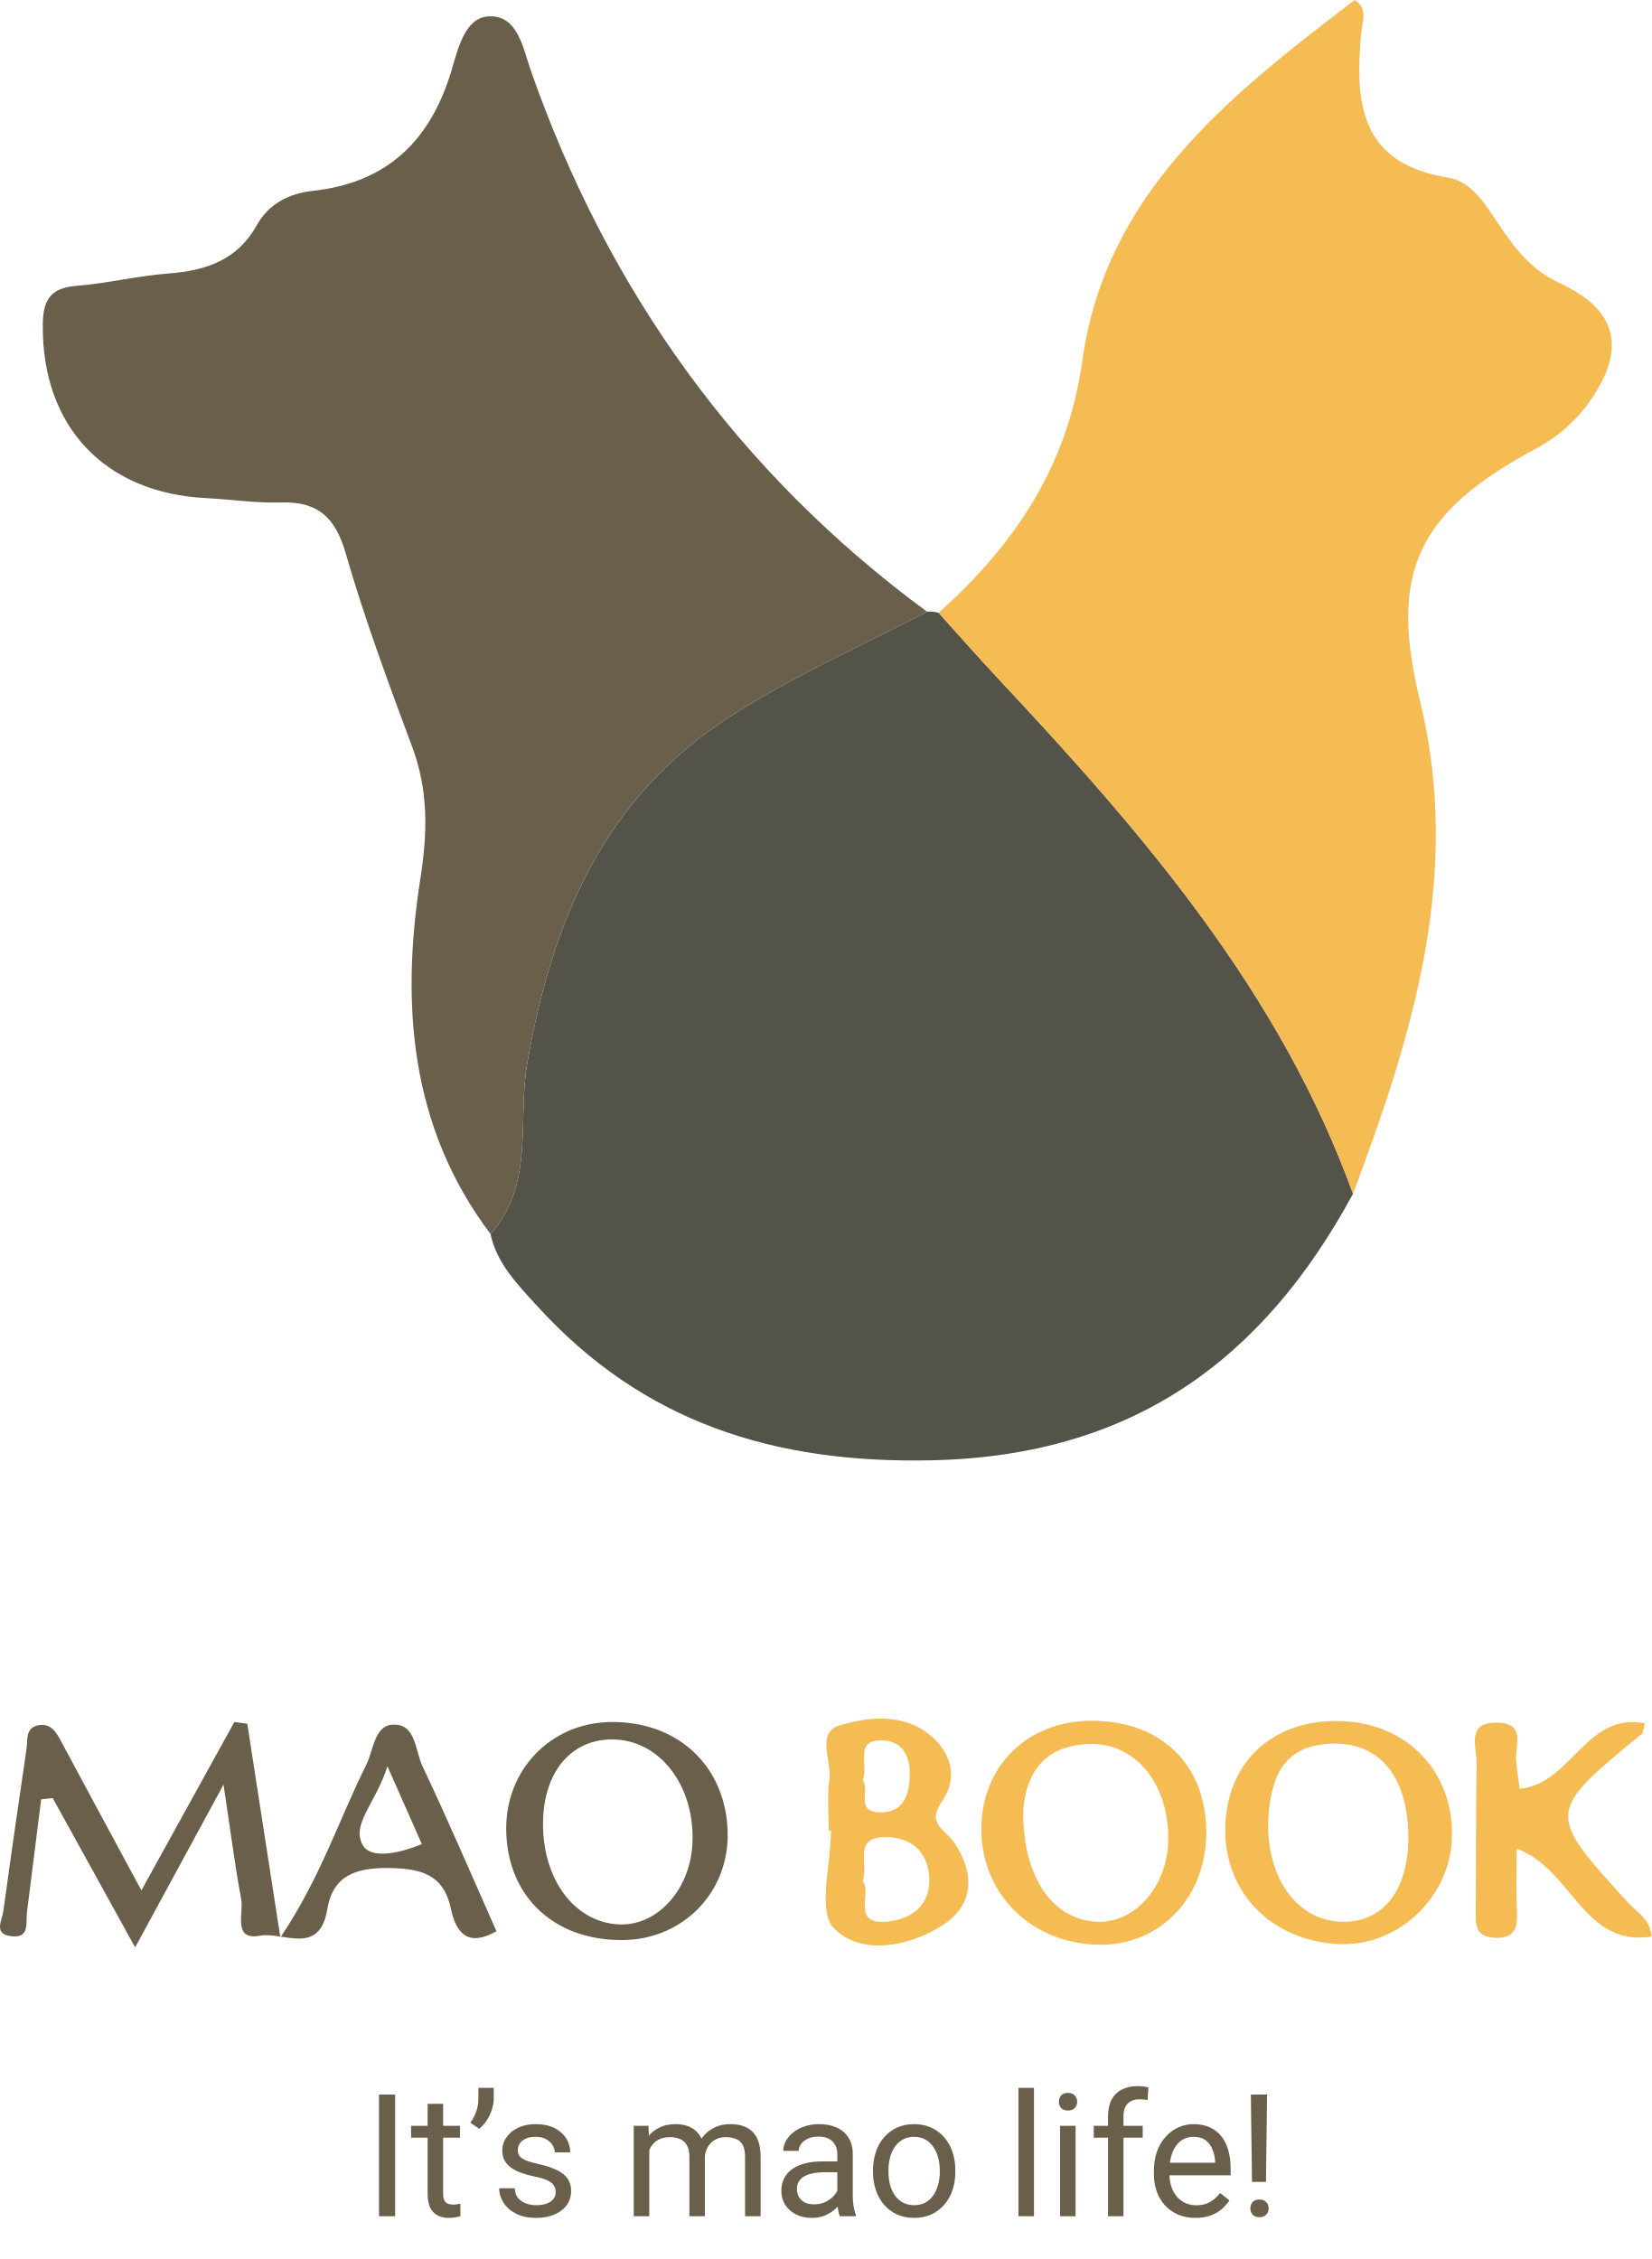
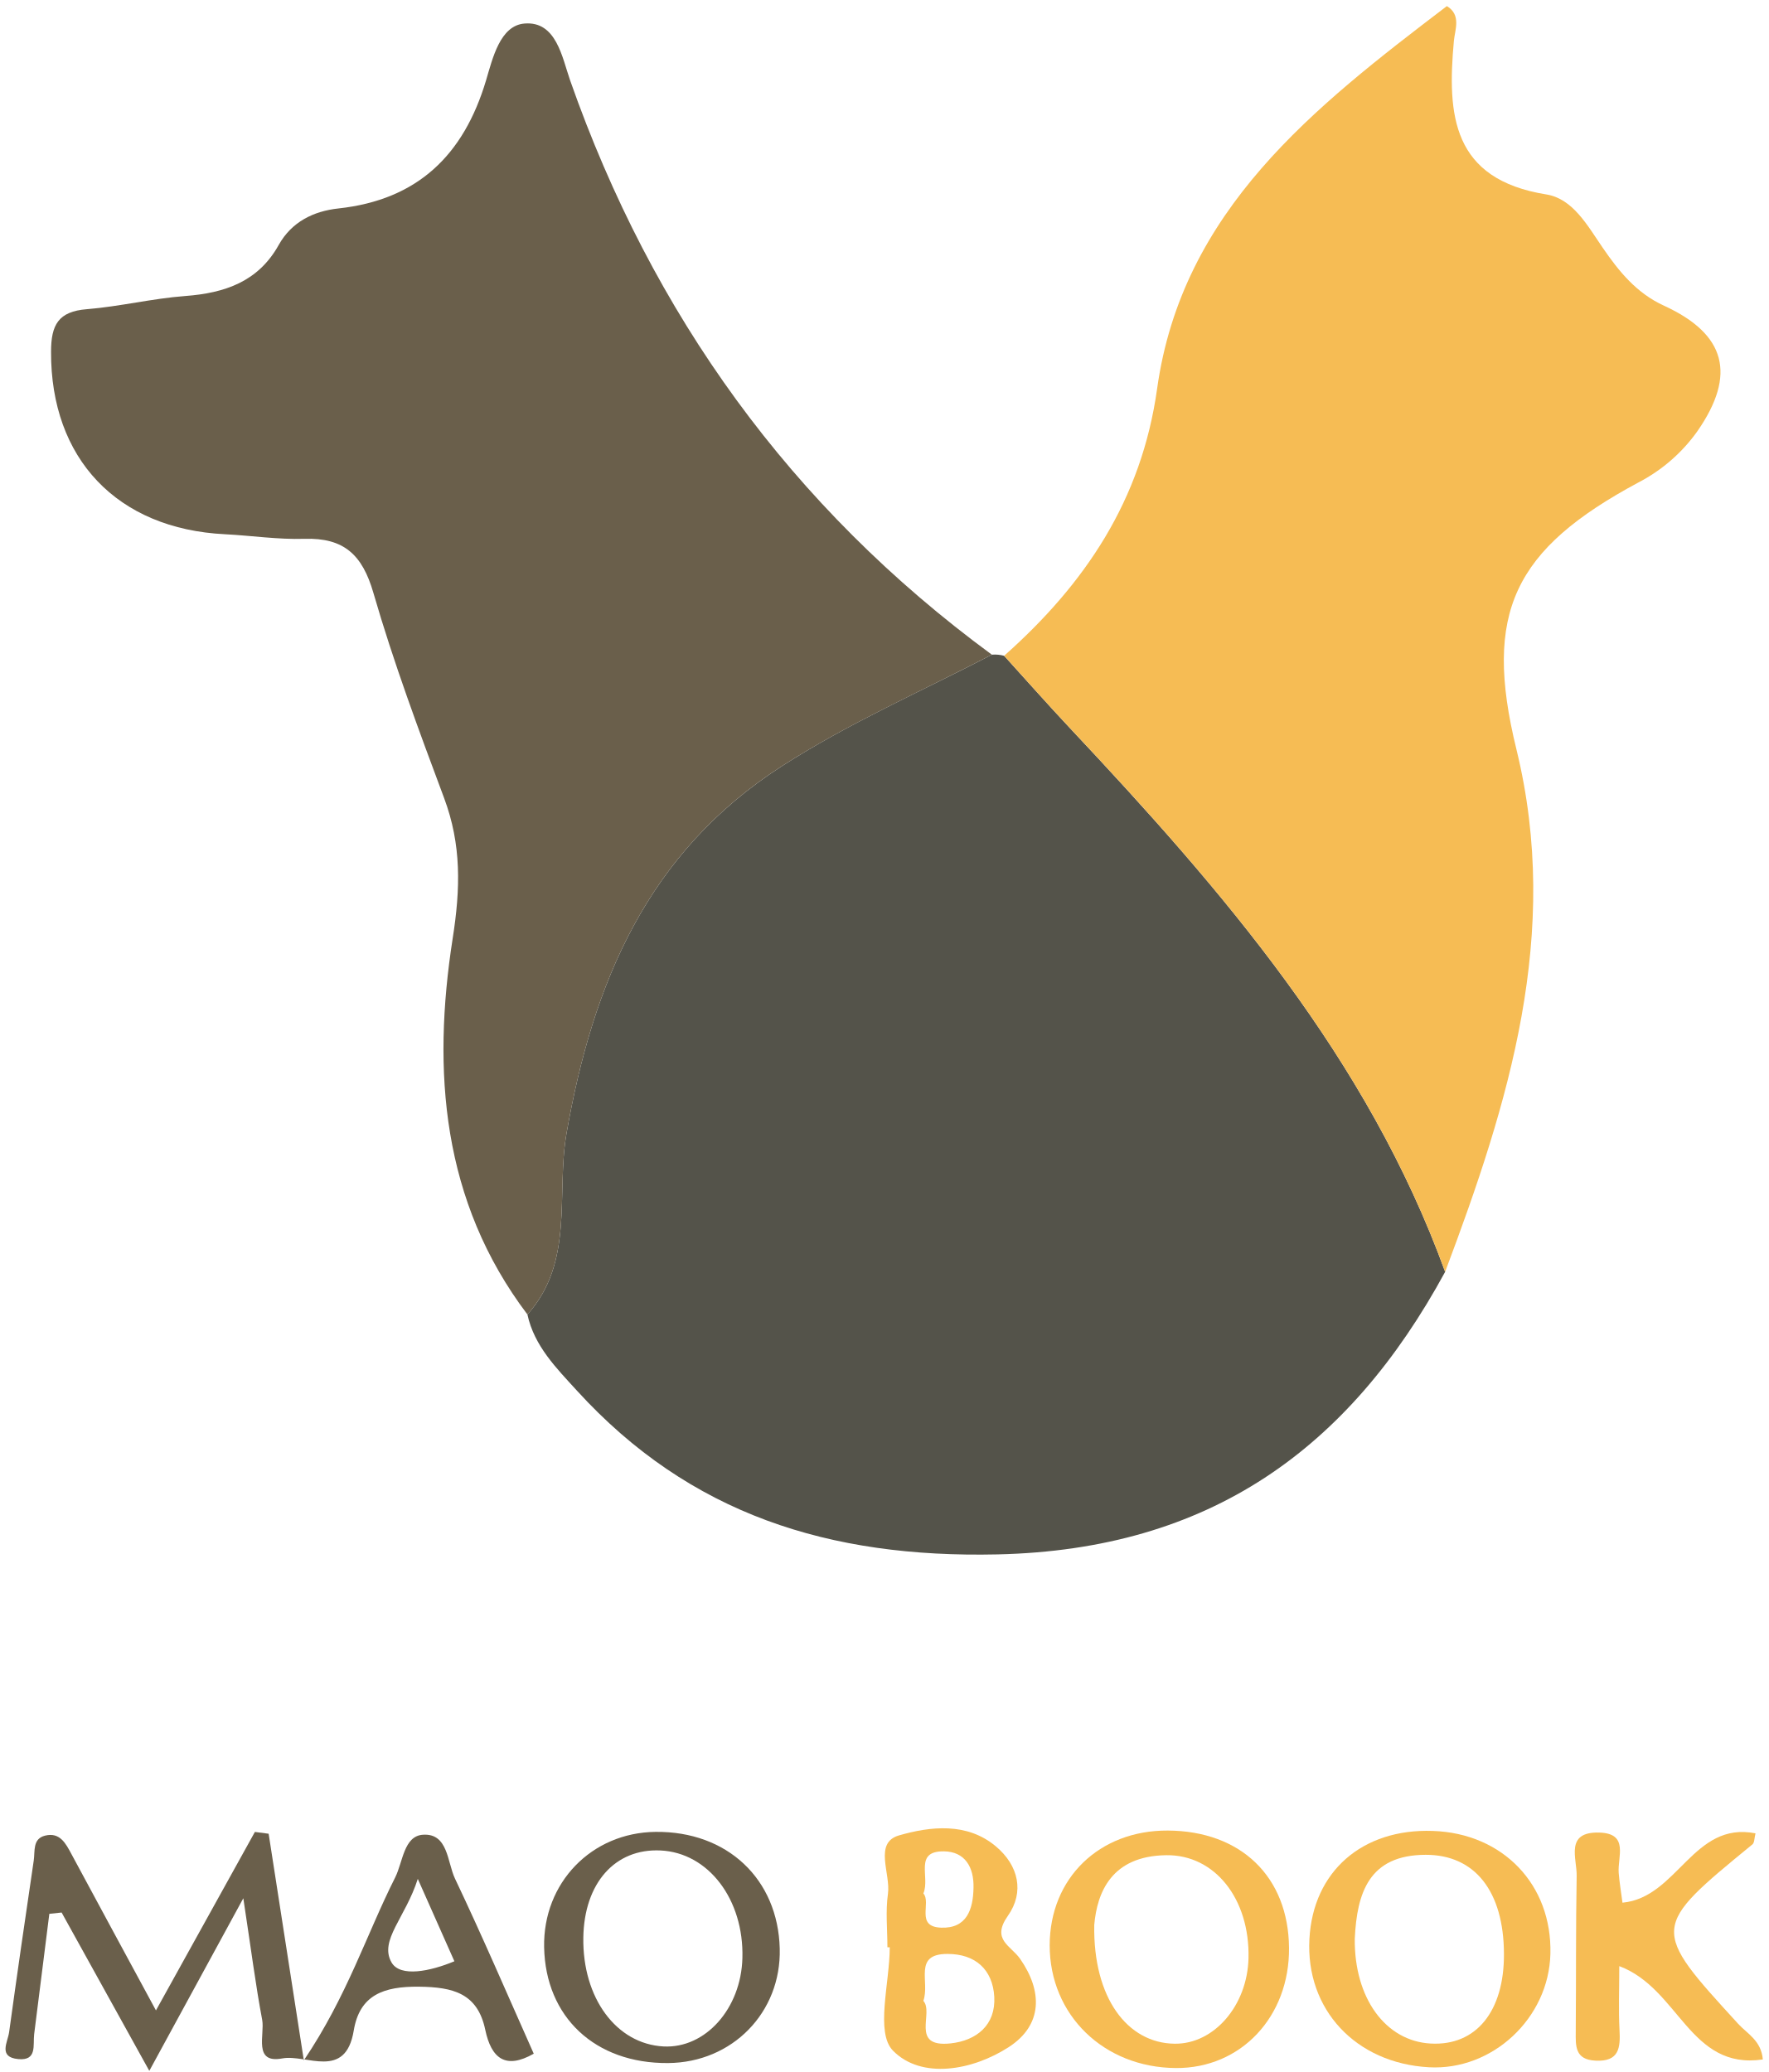
- <svg xmlns="http://www.w3.org/2000/svg" width="386" height="528" viewBox="0 0 386 528" fill="none">
-   <g id="Group 194">
-     <g id="Group 192">
-       <path id="Vector" d="M33.044 441.845C40.974 427.479 47.874 414.993 54.767 402.5L57.791 402.897C60.205 418.505 62.626 434.112 65.522 452.855C75.049 438.666 79.28 425.081 85.57 412.56C87.281 409.161 87.458 403.408 91.668 403.117C97.219 402.734 97.006 409.154 98.71 412.765C104.723 425.45 110.239 438.368 116.017 451.386C109.806 454.933 106.696 452.422 105.369 446.122C103.686 438.085 98.348 436.701 90.816 436.616C83.092 436.531 77.775 438.404 76.476 446.3C74.666 457.267 66.069 451.436 60.794 452.429C54.32 453.649 56.982 447.179 56.372 443.916C54.952 436.368 53.993 428.742 52.233 417.121L31.582 455.168L12.322 420.264L9.618 420.555L6.288 447.08C5.99 449.478 6.998 452.961 2.817 452.578C-1.691 452.167 0.489 448.84 0.794 446.64C2.519 434.005 4.343 421.392 6.196 408.778C6.501 406.721 5.912 404.011 8.681 403.316C11.932 402.5 13.217 405.018 14.495 407.402C20.43 418.497 26.421 429.564 33.044 441.845ZM90.546 412.85C87.841 421.406 82.027 426.4 84.768 431.246C86.684 434.63 93.35 433.204 98.589 431.012L90.546 412.85Z" fill="#6A5F4B" />
-       <path id="Vector_2" d="M313.504 402.28C328.902 402.798 339.706 414.135 339.323 429.38C338.968 443.568 326.587 455.153 312.652 454.38C296.544 453.486 285.534 441.61 286.386 426.074C287.188 411.233 297.993 401.727 313.504 402.28ZM296.353 426.053C296.218 439.106 303.075 448.605 313.035 449.152C322.995 449.698 329.171 442.057 329.122 429.401C329.065 415.575 322.733 407.516 311.914 407.544C299.476 407.573 296.828 415.915 296.353 426.053Z" fill="#F6BC54" />
-       <path id="Vector_3" d="M255.271 402.195C271.35 402.273 281.772 412.382 281.914 428.039C282.048 443.214 271.35 454.642 257.067 454.55C241.215 454.444 229.338 442.852 229.338 427.486C229.374 412.709 240.214 402.124 255.271 402.195ZM239.135 423.009C238.865 439.106 246.433 449.081 256.811 449.187C265.451 449.279 272.763 440.766 273.011 430.331C273.324 417.277 265.607 407.466 254.916 407.629C242.954 407.792 239.76 415.78 239.135 423.009Z" fill="#F6BC54" />
-       <path id="Vector_4" d="M354.451 432.083C354.451 437.411 354.266 441.767 354.501 446.101C354.721 450.074 354.437 453.195 349.233 452.919C344.704 452.706 344.86 449.712 344.888 446.491C344.981 435.063 344.888 423.62 345.087 412.191C345.165 408.367 342.425 402.422 350.057 402.642C356.623 402.826 354.06 407.963 354.316 411.517C354.486 413.645 354.841 415.695 355.154 418.1C367.286 416.951 370.651 400.074 384.366 402.812C384.096 403.876 384.153 404.862 383.706 405.231C361.287 423.676 361.308 423.676 380.568 444.81C382.556 446.988 385.615 448.478 385.977 452.656C369.884 455.047 367.627 437.035 354.451 432.083Z" fill="#F6BC54" />
-       <path id="Vector_5" d="M145.521 453.451C129.513 453.572 118.601 443.327 118.303 427.912C118.026 413.723 128.703 402.642 142.766 402.486C158.498 402.316 169.679 412.865 170.055 428.238C170.403 442.292 159.626 453.345 145.521 453.451ZM126.907 425.783C126.701 439.099 134.148 449.244 144.527 449.79C153.713 450.266 161.564 441.462 161.848 430.302C162.203 417.384 154.394 407.083 143.867 406.586C133.871 406.104 127.099 413.787 126.907 425.776V425.783Z" fill="#6A5F4B" />
-       <path id="Vector_6" d="M193.701 427.926C193.701 423.988 193.268 419.987 193.815 416.121C194.44 411.687 190.635 404.877 196.264 403.259C203.079 401.294 211.172 400.301 217.561 405.714C222.488 409.892 223.851 415.745 220.152 421.009C216.454 426.273 220.805 427.535 222.857 430.494C227.777 437.588 227.862 445.065 220.337 449.939C212.336 455.125 201.17 457.097 194.915 450.719C190.997 446.704 194.205 435.765 194.205 427.933L193.701 427.926ZM201.581 439.723C204.002 442.327 198.564 450.088 207.58 449.116C213.259 448.499 217.519 445.086 217.171 438.822C216.823 432.849 213.025 429.38 206.87 429.394C199.281 429.394 203.079 435.509 201.595 439.723H201.581ZM201.581 416.036C203.441 418.114 199.743 423.407 205.514 423.605C211.129 423.804 212.528 419.59 212.613 414.787C212.72 410.247 210.718 406.842 206.118 406.778C199.452 406.693 203.122 412.425 201.61 416.036H201.581Z" fill="#F6BC54" />
-     </g>
-     <path id="Itâs mao life!" d="M92.344 489.562V518H88.574V489.562H92.344ZM107.5 496.867V499.641H96.074V496.867H107.5ZM99.941 491.73H103.555V512.766C103.555 513.482 103.665 514.022 103.887 514.387C104.108 514.751 104.395 514.992 104.746 515.109C105.098 515.227 105.475 515.285 105.879 515.285C106.178 515.285 106.491 515.259 106.816 515.207C107.155 515.142 107.409 515.09 107.578 515.051L107.598 518C107.311 518.091 106.934 518.176 106.465 518.254C106.009 518.345 105.456 518.391 104.805 518.391C103.919 518.391 103.105 518.215 102.363 517.863C101.621 517.512 101.029 516.926 100.586 516.105C100.156 515.272 99.941 514.152 99.941 512.746V491.73ZM115.391 488V490.5C115.391 491.281 115.254 492.108 114.98 492.98C114.72 493.84 114.336 494.673 113.828 495.48C113.32 496.275 112.708 496.971 111.992 497.57L109.922 496.145C110.534 495.285 110.996 494.406 111.309 493.508C111.634 492.596 111.797 491.613 111.797 490.559V488H115.391ZM129.863 512.395C129.863 511.874 129.746 511.392 129.512 510.949C129.29 510.493 128.828 510.083 128.125 509.719C127.435 509.341 126.393 509.016 125 508.742C123.828 508.495 122.767 508.202 121.816 507.863C120.879 507.525 120.078 507.115 119.414 506.633C118.763 506.151 118.262 505.585 117.91 504.934C117.559 504.283 117.383 503.521 117.383 502.648C117.383 501.815 117.565 501.027 117.93 500.285C118.307 499.543 118.835 498.885 119.512 498.312C120.202 497.74 121.029 497.29 121.992 496.965C122.956 496.639 124.03 496.477 125.215 496.477C126.908 496.477 128.353 496.776 129.551 497.375C130.749 497.974 131.667 498.775 132.305 499.777C132.943 500.767 133.262 501.867 133.262 503.078H129.648C129.648 502.492 129.473 501.926 129.121 501.379C128.783 500.819 128.281 500.357 127.617 499.992C126.966 499.628 126.165 499.445 125.215 499.445C124.212 499.445 123.398 499.602 122.773 499.914C122.161 500.214 121.712 500.598 121.426 501.066C121.152 501.535 121.016 502.03 121.016 502.551C121.016 502.941 121.081 503.293 121.211 503.605C121.354 503.905 121.602 504.185 121.953 504.445C122.305 504.693 122.799 504.927 123.438 505.148C124.076 505.37 124.889 505.591 125.879 505.812C127.611 506.203 129.036 506.672 130.156 507.219C131.276 507.766 132.109 508.436 132.656 509.23C133.203 510.025 133.477 510.988 133.477 512.121C133.477 513.046 133.281 513.892 132.891 514.66C132.513 515.428 131.96 516.092 131.23 516.652C130.514 517.199 129.655 517.629 128.652 517.941C127.663 518.241 126.549 518.391 125.312 518.391C123.451 518.391 121.875 518.059 120.586 517.395C119.297 516.73 118.32 515.871 117.656 514.816C116.992 513.762 116.66 512.648 116.66 511.477H120.293C120.345 512.466 120.632 513.254 121.152 513.84C121.673 514.413 122.311 514.823 123.066 515.07C123.822 515.305 124.57 515.422 125.312 515.422C126.302 515.422 127.129 515.292 127.793 515.031C128.47 514.771 128.984 514.413 129.336 513.957C129.688 513.501 129.863 512.98 129.863 512.395ZM151.738 501.066V518H148.105V496.867H151.543L151.738 501.066ZM150.996 506.633L149.316 506.574C149.329 505.129 149.518 503.794 149.883 502.57C150.247 501.333 150.788 500.259 151.504 499.348C152.22 498.436 153.112 497.733 154.18 497.238C155.247 496.73 156.484 496.477 157.891 496.477C158.88 496.477 159.792 496.62 160.625 496.906C161.458 497.18 162.181 497.616 162.793 498.215C163.405 498.814 163.88 499.582 164.219 500.52C164.557 501.457 164.727 502.59 164.727 503.918V518H161.113V504.094C161.113 502.987 160.924 502.102 160.547 501.438C160.182 500.773 159.661 500.292 158.984 499.992C158.307 499.68 157.513 499.523 156.602 499.523C155.534 499.523 154.642 499.712 153.926 500.09C153.21 500.467 152.637 500.988 152.207 501.652C151.777 502.316 151.465 503.078 151.27 503.938C151.087 504.784 150.996 505.682 150.996 506.633ZM164.688 504.641L162.266 505.383C162.279 504.224 162.467 503.111 162.832 502.043C163.21 500.975 163.75 500.025 164.453 499.191C165.169 498.358 166.048 497.701 167.09 497.219C168.132 496.724 169.323 496.477 170.664 496.477C171.797 496.477 172.799 496.626 173.672 496.926C174.557 497.225 175.299 497.688 175.898 498.312C176.51 498.924 176.973 499.712 177.285 500.676C177.598 501.639 177.754 502.785 177.754 504.113V518H174.121V504.074C174.121 502.889 173.932 501.971 173.555 501.32C173.19 500.656 172.669 500.194 171.992 499.934C171.328 499.66 170.534 499.523 169.609 499.523C168.815 499.523 168.112 499.66 167.5 499.934C166.888 500.207 166.374 500.585 165.957 501.066C165.54 501.535 165.221 502.076 165 502.688C164.792 503.299 164.688 503.951 164.688 504.641ZM195.684 514.387V503.508C195.684 502.674 195.514 501.952 195.176 501.34C194.85 500.715 194.355 500.233 193.691 499.895C193.027 499.556 192.207 499.387 191.23 499.387C190.319 499.387 189.518 499.543 188.828 499.855C188.151 500.168 187.617 500.578 187.227 501.086C186.849 501.594 186.66 502.141 186.66 502.727H183.047C183.047 501.971 183.242 501.223 183.633 500.48C184.023 499.738 184.583 499.068 185.312 498.469C186.055 497.857 186.94 497.375 187.969 497.023C189.01 496.659 190.169 496.477 191.445 496.477C192.982 496.477 194.336 496.737 195.508 497.258C196.693 497.779 197.617 498.566 198.281 499.621C198.958 500.663 199.297 501.971 199.297 503.547V513.391C199.297 514.094 199.355 514.842 199.473 515.637C199.603 516.431 199.792 517.115 200.039 517.688V518H196.27C196.087 517.583 195.944 517.03 195.84 516.34C195.736 515.637 195.684 514.986 195.684 514.387ZM196.309 505.188L196.348 507.727H192.695C191.667 507.727 190.749 507.811 189.941 507.98C189.134 508.137 188.457 508.378 187.91 508.703C187.363 509.029 186.947 509.439 186.66 509.934C186.374 510.415 186.23 510.982 186.23 511.633C186.23 512.297 186.38 512.902 186.68 513.449C186.979 513.996 187.428 514.432 188.027 514.758C188.639 515.07 189.388 515.227 190.273 515.227C191.38 515.227 192.357 514.992 193.203 514.523C194.049 514.055 194.72 513.482 195.215 512.805C195.723 512.128 195.996 511.47 196.035 510.832L197.578 512.57C197.487 513.117 197.24 513.723 196.836 514.387C196.432 515.051 195.892 515.689 195.215 516.301C194.551 516.9 193.757 517.401 192.832 517.805C191.921 518.195 190.892 518.391 189.746 518.391C188.314 518.391 187.057 518.111 185.977 517.551C184.909 516.991 184.076 516.242 183.477 515.305C182.891 514.354 182.598 513.293 182.598 512.121C182.598 510.988 182.819 509.992 183.262 509.133C183.704 508.26 184.342 507.538 185.176 506.965C186.009 506.379 187.012 505.936 188.184 505.637C189.355 505.337 190.664 505.188 192.109 505.188H196.309ZM204.023 507.668V507.219C204.023 505.695 204.245 504.283 204.688 502.98C205.13 501.665 205.768 500.526 206.602 499.562C207.435 498.586 208.444 497.831 209.629 497.297C210.814 496.75 212.142 496.477 213.613 496.477C215.098 496.477 216.432 496.75 217.617 497.297C218.815 497.831 219.831 498.586 220.664 499.562C221.51 500.526 222.155 501.665 222.598 502.98C223.04 504.283 223.262 505.695 223.262 507.219V507.668C223.262 509.191 223.04 510.604 222.598 511.906C222.155 513.208 221.51 514.348 220.664 515.324C219.831 516.288 218.822 517.043 217.637 517.59C216.465 518.124 215.137 518.391 213.652 518.391C212.168 518.391 210.833 518.124 209.648 517.59C208.464 517.043 207.448 516.288 206.602 515.324C205.768 514.348 205.13 513.208 204.688 511.906C204.245 510.604 204.023 509.191 204.023 507.668ZM207.637 507.219V507.668C207.637 508.723 207.76 509.719 208.008 510.656C208.255 511.581 208.626 512.401 209.121 513.117C209.629 513.833 210.26 514.4 211.016 514.816C211.771 515.22 212.65 515.422 213.652 515.422C214.642 515.422 215.508 515.22 216.25 514.816C217.005 514.4 217.63 513.833 218.125 513.117C218.62 512.401 218.991 511.581 219.238 510.656C219.499 509.719 219.629 508.723 219.629 507.668V507.219C219.629 506.177 219.499 505.194 219.238 504.27C218.991 503.332 218.613 502.505 218.105 501.789C217.611 501.06 216.986 500.487 216.23 500.07C215.488 499.654 214.616 499.445 213.613 499.445C212.624 499.445 211.751 499.654 210.996 500.07C210.254 500.487 209.629 501.06 209.121 501.789C208.626 502.505 208.255 503.332 208.008 504.27C207.76 505.194 207.637 506.177 207.637 507.219ZM241.641 488V518H238.008V488H241.641ZM251.367 496.867V518H247.734V496.867H251.367ZM247.461 491.262C247.461 490.676 247.637 490.181 247.988 489.777C248.353 489.374 248.887 489.172 249.59 489.172C250.28 489.172 250.807 489.374 251.172 489.777C251.549 490.181 251.738 490.676 251.738 491.262C251.738 491.822 251.549 492.303 251.172 492.707C250.807 493.098 250.28 493.293 249.59 493.293C248.887 493.293 248.353 493.098 247.988 492.707C247.637 492.303 247.461 491.822 247.461 491.262ZM262.559 518H258.945V494.641C258.945 493.117 259.219 491.835 259.766 490.793C260.326 489.738 261.126 488.944 262.168 488.41C263.21 487.863 264.447 487.59 265.879 487.59C266.296 487.59 266.712 487.616 267.129 487.668C267.559 487.72 267.975 487.798 268.379 487.902L268.184 490.852C267.91 490.786 267.598 490.741 267.246 490.715C266.908 490.689 266.569 490.676 266.23 490.676C265.462 490.676 264.798 490.832 264.238 491.145C263.691 491.444 263.275 491.887 262.988 492.473C262.702 493.059 262.559 493.781 262.559 494.641V518ZM267.051 496.867V499.641H255.605V496.867H267.051ZM279.375 518.391C277.904 518.391 276.569 518.143 275.371 517.648C274.186 517.141 273.164 516.431 272.305 515.52C271.458 514.608 270.807 513.527 270.352 512.277C269.896 511.027 269.668 509.66 269.668 508.176V507.355C269.668 505.637 269.922 504.107 270.43 502.766C270.938 501.411 271.628 500.266 272.5 499.328C273.372 498.391 274.362 497.681 275.469 497.199C276.576 496.717 277.721 496.477 278.906 496.477C280.417 496.477 281.719 496.737 282.812 497.258C283.919 497.779 284.824 498.508 285.527 499.445C286.23 500.37 286.751 501.464 287.09 502.727C287.428 503.977 287.598 505.344 287.598 506.828V508.449H271.816V505.5H283.984V505.227C283.932 504.289 283.737 503.378 283.398 502.492C283.073 501.607 282.552 500.878 281.836 500.305C281.12 499.732 280.143 499.445 278.906 499.445C278.086 499.445 277.331 499.621 276.641 499.973C275.951 500.311 275.358 500.819 274.863 501.496C274.368 502.173 273.984 503 273.711 503.977C273.438 504.953 273.301 506.079 273.301 507.355V508.176C273.301 509.178 273.438 510.122 273.711 511.008C273.997 511.88 274.408 512.648 274.941 513.312C275.488 513.977 276.146 514.497 276.914 514.875C277.695 515.253 278.581 515.441 279.57 515.441C280.846 515.441 281.927 515.181 282.812 514.66C283.698 514.139 284.473 513.443 285.137 512.57L287.324 514.309C286.868 514.999 286.289 515.656 285.586 516.281C284.883 516.906 284.017 517.414 282.988 517.805C281.973 518.195 280.768 518.391 279.375 518.391ZM296.113 489.562L295.859 509.973H292.598L292.324 489.562H296.113ZM292.207 516.184C292.207 515.598 292.383 515.103 292.734 514.699C293.099 514.296 293.633 514.094 294.336 514.094C295.026 514.094 295.553 514.296 295.918 514.699C296.296 515.103 296.484 515.598 296.484 516.184C296.484 516.743 296.296 517.225 295.918 517.629C295.553 518.033 295.026 518.234 294.336 518.234C293.633 518.234 293.099 518.033 292.734 517.629C292.383 517.225 292.207 516.743 292.207 516.184Z" fill="#6A5F4B" />
-     <g id="Group 193">
-       <path id="Vector_7" d="M216.645 142.977C217.551 142.903 218.464 142.987 219.342 143.225C224.177 148.56 228.933 153.973 233.853 159.23C267.353 195.013 299.163 231.945 316.201 279.029C295.039 318.09 264.478 340.267 217.873 341.317C180.958 342.147 150.319 332.506 125.515 305.235C121.007 300.269 116.13 295.403 114.632 288.429C125.032 276.795 120.887 261.833 123.215 248.496C129.008 215.359 140.962 186.599 170.558 167.523C185.253 158.031 201.219 151.022 216.645 142.977Z" fill="#54534A" />
-       <path id="Vector_8" d="M216.645 142.977C201.219 151.029 185.274 158.038 170.558 167.523C140.955 186.599 129.008 215.359 123.215 248.496C120.887 261.833 125.032 276.795 114.632 288.429C95.806 263.458 93.676 234.733 98.213 205.555C99.938 194.523 100.158 184.861 96.331 174.581C90.773 159.641 85.214 144.651 80.799 129.356C78.378 120.949 74.332 117.168 65.649 117.437C59.857 117.622 54.043 116.728 48.236 116.43C24.482 115.267 9.901 99.73 10.001 76.206C10.001 70.261 11.605 67.317 17.866 66.813C25.093 66.231 32.234 64.458 39.468 63.912C48.179 63.252 55.498 60.755 59.999 52.66C62.838 47.559 67.637 45.204 73.118 44.608C90.546 42.707 100.633 32.818 105.532 16.423C107.001 11.457 108.634 4.299 113.972 3.845C121 3.242 122.257 11.365 124.01 16.373C142.077 68.005 172.51 110.457 216.645 142.977Z" fill="#6A5F4B" />
-       <path id="Vector_9" d="M316.201 279.022C299.163 231.938 267.353 195.006 233.853 159.222C228.933 153.966 224.177 148.581 219.342 143.218C237.14 127.355 249.52 108.903 252.935 84.336C258.422 44.935 287.422 22.29 316.584 0C319.814 1.951 318.331 5.278 318.118 7.683C316.634 24 317.699 38.188 338.435 41.522C344.249 42.459 347.465 48.383 350.78 53.228C354.329 58.421 358.191 63.259 364.268 66.047C377.884 72.318 380.234 81.222 371.644 93.665C368.281 98.432 363.824 102.325 358.646 105.016C331.364 119.729 324.471 133.641 331.861 163.855C341.764 204.476 330.15 241.82 316.201 279.022Z" fill="#F6BC54" />
-     </g>
+ <svg xmlns="http://www.w3.org/2000/svg" width="227" height="266" viewBox="0 0 227 266" fill="none">
+   <g id="Group 357">
+     <path id="Vector" d="M20.017 258.093C24.651 249.727 28.683 242.456 32.716 235.181L34.481 235.412C35.895 244.501 37.309 253.59 38.998 264.505C44.567 256.242 47.039 248.331 50.715 241.039C51.714 239.06 51.819 235.709 54.279 235.54C57.523 235.317 57.4 239.056 58.393 241.159C61.905 248.546 65.131 256.069 68.509 263.65C64.88 265.715 63.062 264.253 62.285 260.584C61.303 255.904 58.183 255.098 53.782 255.048C49.265 254.999 46.162 256.09 45.403 260.688C44.345 267.074 39.319 263.679 36.234 264.257C32.453 264.968 34.007 261.2 33.651 259.299C32.821 254.904 32.26 250.463 31.231 243.695L19.164 265.852L7.909 245.526L6.331 245.695L4.385 261.142C4.21 262.539 4.8 264.567 2.357 264.344C-0.278 264.104 0.996 262.167 1.171 260.886C2.182 253.528 3.246 246.183 4.333 238.837C4.508 237.639 4.163 236.061 5.782 235.656C7.681 235.181 8.435 236.647 9.177 238.035C12.648 244.497 16.149 250.941 20.017 258.093ZM53.625 241.208C52.041 246.191 48.646 249.099 50.247 251.921C51.363 253.892 55.261 253.061 58.323 251.785L53.625 241.208Z" fill="#6A5F4B" />
+     <path id="Vector_2" d="M183.911 235.052C192.91 235.354 199.227 241.956 198.999 250.834C198.795 259.097 191.56 265.843 183.414 265.393C174 264.872 167.566 257.956 168.069 248.909C168.536 240.266 174.847 234.73 183.911 235.052ZM173.889 248.897C173.813 256.498 177.822 262.03 183.642 262.348C189.463 262.666 193.068 258.217 193.039 250.846C193.01 242.795 189.305 238.102 182.982 238.118C175.718 238.135 174.169 242.993 173.889 248.897Z" fill="#F6BC54" />
+     <path id="Vector_3" d="M149.883 235.003C159.28 235.049 165.369 240.936 165.451 250.053C165.532 258.891 159.28 265.546 150.935 265.492C141.666 265.431 134.73 258.68 134.73 249.731C134.748 241.126 141.082 234.962 149.883 235.003ZM140.451 247.124C140.293 256.498 144.717 262.307 150.783 262.369C155.832 262.423 160.104 257.465 160.25 251.388C160.431 243.786 155.925 238.073 149.678 238.168C142.683 238.263 140.819 242.914 140.451 247.124Z" fill="#F6BC54" />
+     <path id="Vector_4" d="M207.841 252.408C207.841 255.511 207.736 258.048 207.87 260.572C207.999 262.885 207.835 264.703 204.791 264.542C202.143 264.418 202.237 262.675 202.254 260.799C202.307 254.144 202.254 247.48 202.371 240.824C202.418 238.597 200.817 235.135 205.276 235.263C209.109 235.37 207.613 238.362 207.765 240.432C207.864 241.671 208.069 242.865 208.25 244.265C215.344 243.596 217.308 233.768 225.325 235.362C225.168 235.982 225.197 236.556 224.94 236.771C211.838 247.512 211.85 247.512 223.105 259.82C224.268 261.088 226.056 261.956 226.266 264.389C216.858 265.781 215.543 255.292 207.841 252.408Z" fill="#F6BC54" />
+     <path id="Vector_5" d="M85.748 264.852C76.392 264.923 70.016 258.956 69.841 249.979C69.683 241.716 75.918 235.263 84.141 235.173C93.333 235.074 99.866 241.217 100.082 250.169C100.287 258.354 93.993 264.79 85.748 264.852ZM74.872 248.74C74.75 256.494 79.103 262.402 85.169 262.72C90.534 262.997 95.121 257.87 95.29 251.371C95.495 243.848 90.931 237.85 84.783 237.56C78.939 237.28 74.983 241.754 74.872 248.736V248.74Z" fill="#6A5F4B" />
+     <path id="Vector_6" d="M113.903 249.988C113.903 247.694 113.652 245.364 113.973 243.113C114.336 240.531 112.109 236.565 115.399 235.623C119.385 234.478 124.112 233.9 127.846 237.052C130.727 239.485 131.522 242.894 129.36 245.959C127.198 249.025 129.746 249.76 130.944 251.483C133.819 255.614 133.865 259.969 129.471 262.807C124.796 265.827 118.268 266.975 114.616 263.261C112.325 260.923 114.201 254.553 114.201 249.992L113.903 249.988ZM118.508 256.858C119.922 258.374 116.743 262.894 122.014 262.328C125.333 261.968 127.823 259.981 127.618 256.333C127.414 252.854 125.199 250.834 121.599 250.842C117.164 250.842 119.385 254.404 118.52 256.858H118.508ZM118.508 243.063C119.595 244.273 117.433 247.356 120.805 247.471C124.089 247.587 124.907 245.133 124.954 242.336C125.018 239.692 123.849 237.709 121.161 237.672C117.263 237.622 119.408 240.96 118.526 243.063H118.508Z" fill="#F6BC54" />
+     <path id="Vector_7" d="M127.314 84.046C127.84 84.003 128.372 84.052 128.886 84.191C131.715 87.298 134.49 90.45 137.365 93.511C156.942 114.35 175.531 135.857 185.489 163.277C173.123 186.024 155.265 198.939 128.027 199.551C106.458 200.034 88.553 194.42 74.06 178.538C71.425 175.646 68.573 172.812 67.696 168.751C73.774 161.976 71.355 153.263 72.716 145.496C76.1 126.198 83.083 109.45 100.38 98.341C108.965 92.813 118.297 88.731 127.314 84.046Z" fill="#54534A" />
+     <path id="Vector_8" d="M127.308 84.046C118.297 88.735 108.976 92.817 100.38 98.341C83.083 109.45 76.099 126.198 72.716 145.496C71.354 153.262 73.774 161.976 67.696 168.751C56.698 154.209 55.453 137.481 58.101 120.489C59.112 114.064 59.24 108.437 57.002 102.451C53.753 93.75 50.504 85.021 47.927 76.114C46.513 71.218 44.146 69.016 39.074 69.173C35.69 69.281 32.289 68.76 28.899 68.586C15.015 67.909 6.495 58.861 6.553 45.162C6.553 41.7 7.488 39.985 11.152 39.692C15.371 39.353 19.544 38.32 23.774 38.002C28.864 37.618 33.142 36.164 35.772 31.45C37.431 28.48 40.236 27.108 43.439 26.76C53.624 25.653 59.515 19.895 62.378 10.347C63.237 7.455 64.19 3.286 67.31 3.022C71.419 2.671 72.155 7.401 73.178 10.318C83.737 40.386 101.52 65.108 127.308 84.046Z" fill="#6A5F4B" />
+     <path id="Vector_9" d="M185.489 163.272C175.531 135.853 156.942 114.345 137.366 93.506C134.49 90.445 131.715 87.309 128.886 84.186C139.288 74.948 146.523 64.203 148.521 49.896C151.724 26.951 168.67 13.763 185.711 0.783C187.598 1.919 186.734 3.856 186.611 5.257C185.74 14.759 186.365 23.022 198.485 24.963C201.881 25.509 203.762 28.958 205.697 31.78C207.771 34.804 210.027 37.622 213.58 39.245C221.533 42.897 222.906 48.083 217.887 55.329C215.923 58.105 213.317 60.372 210.296 61.939C194.348 70.507 190.322 78.609 194.64 96.204C200.425 119.86 193.641 141.608 185.489 163.272Z" fill="#F6BC54" />
  </g>
</svg>
